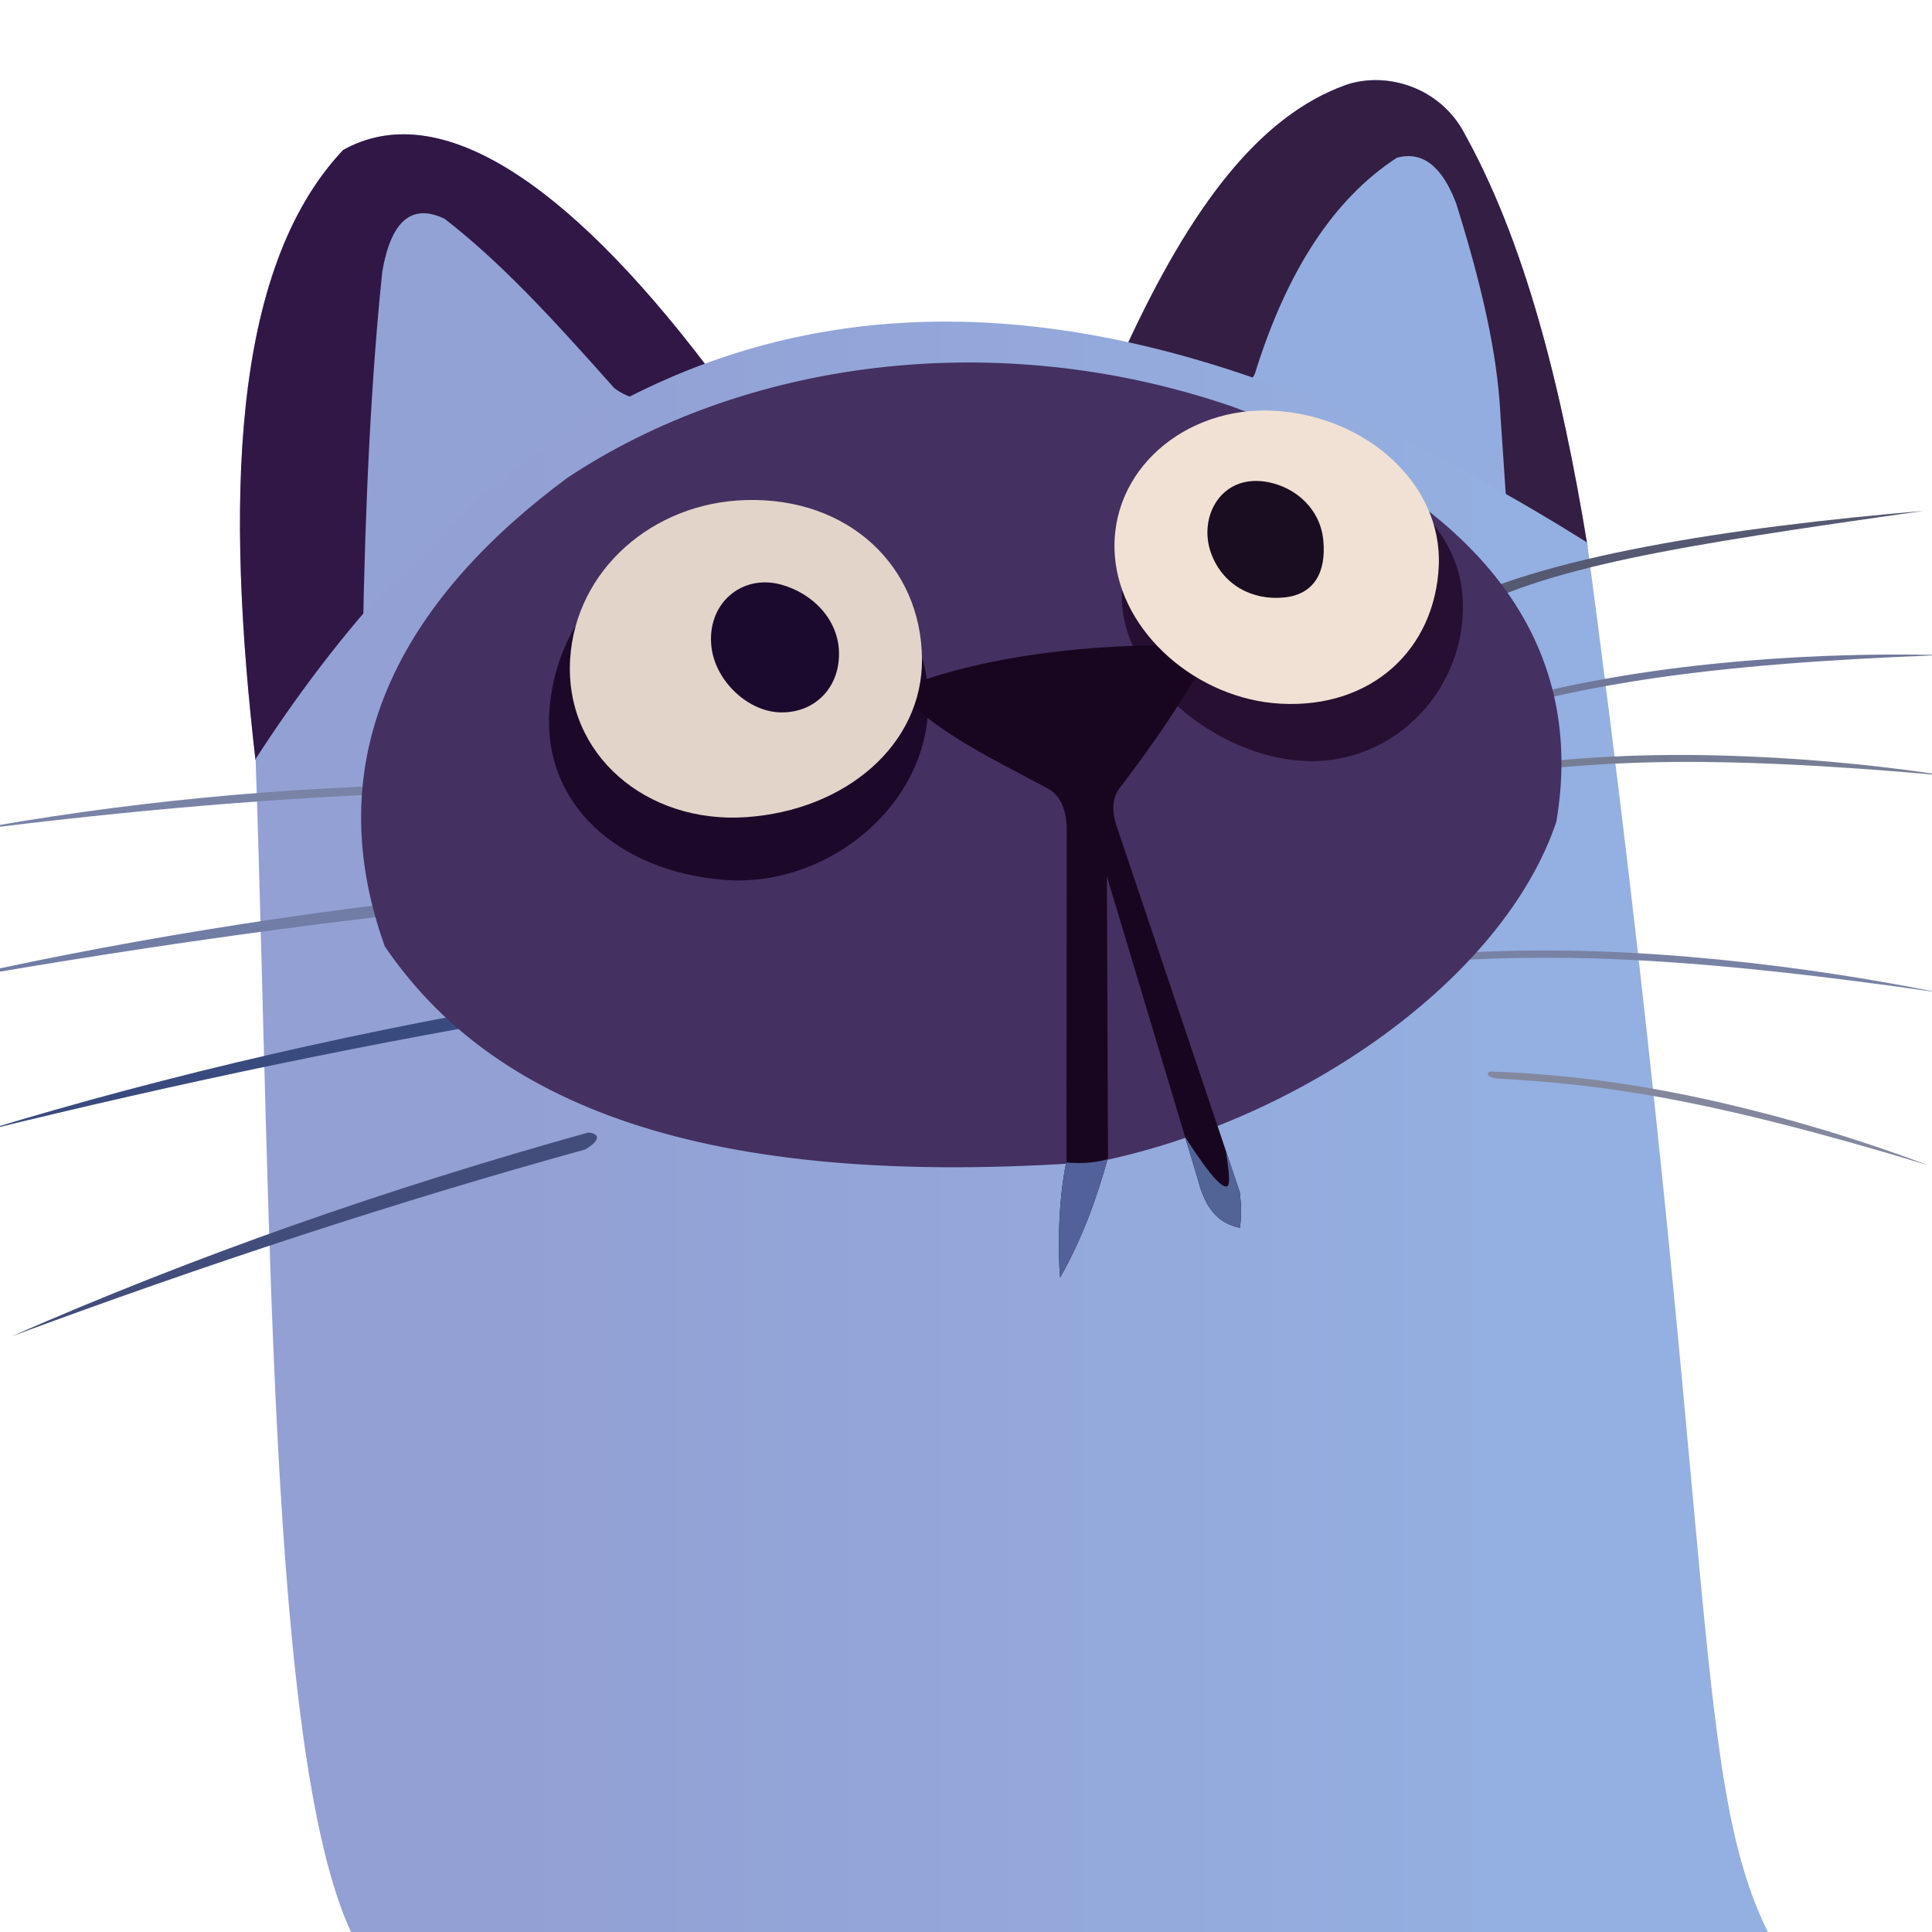
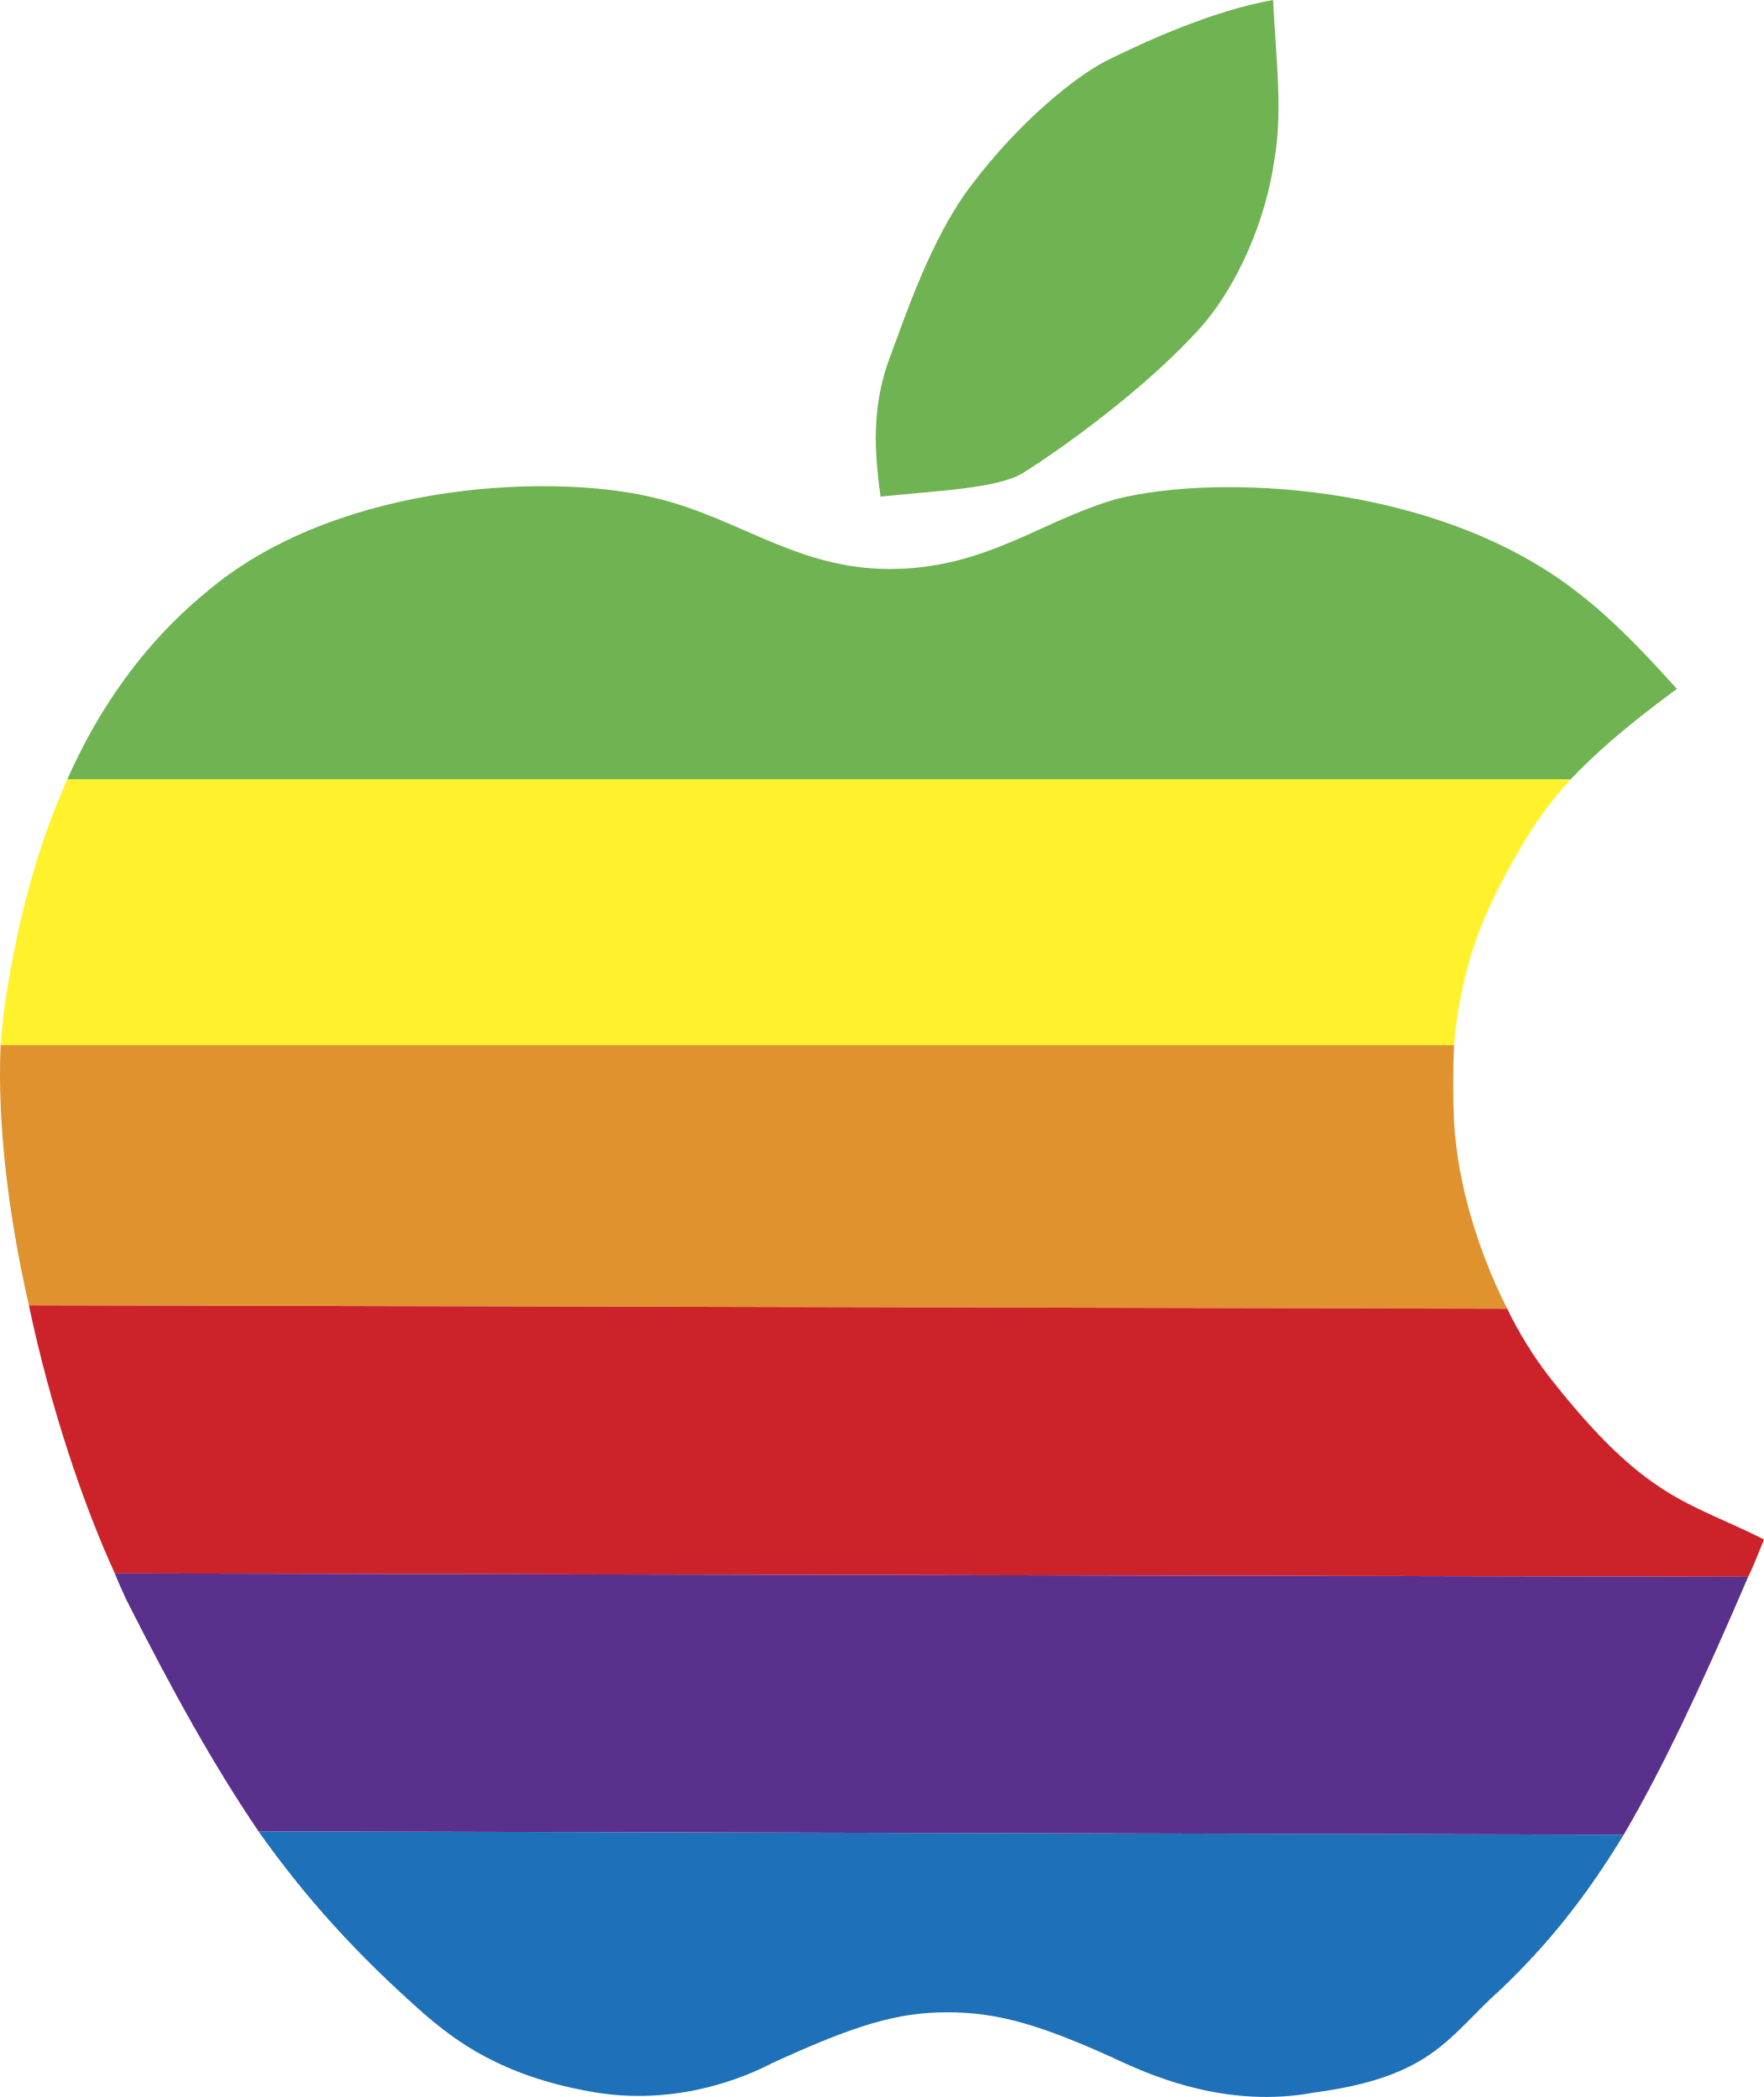
- <svg xmlns="http://www.w3.org/2000/svg" width="100%" height="100%" viewBox="0 0 240 240" version="1.1" xml:space="preserve" style="fill-rule:evenodd;clip-rule:evenodd;stroke-linejoin:round;stroke-miterlimit:2;">
-   <g id="cat">
-     <g id="ears">
-       <path id="right-ear" d="M181.604,16.013C178.335,10.512 171.731,8.87 166.983,10.628C156.528,14.48 148,25.38 139.64,43.652L197.221,67.907C193.966,48.107 189.464,29.907 181.604,16.013Z" style="fill:rgb(148,173,224);" />
-       <g>
-         <clipPath id="_clip1">
-           <path d="M181.604,16.013C178.335,10.512 171.731,8.87 166.983,10.628C156.528,14.48 148,25.38 139.64,43.652L197.221,67.907C193.966,48.107 189.464,29.907 181.604,16.013Z" />
-         </clipPath>
-         <g clip-path="url(#_clip1)">
-           <path d="M198.639,70.426C213.244,53.741 188.504,0.802 166.466,7.428C153.477,11.11 145.281,26.592 139.875,42.879L153.035,47.152C153.94,47.518 155.422,47.74 155.907,46.356C159.82,33.784 165.62,24.726 173.529,19.594C176.774,18.71 179.188,20.755 180.897,25.285C184.932,38.172 186.109,45.796 186.404,51.799L187.418,66.775L198.639,70.426Z" style="fill:rgb(52,30,68);" />
-         </g>
-       </g>
-       <path id="left-ear" d="M87.689,45.356C70.202,22.402 54.407,12.065 42.626,18.631C28.491,33.612 28.121,63.094 31.739,94.408L60.218,66.813L81.398,49.998C84.915,50.591 87.463,48.42 87.689,45.356Z" style="fill:rgb(146,162,213);" />
-       <g>
-         <clipPath id="_clip2">
-           <path d="M87.689,45.356C70.202,22.402 54.407,12.065 42.626,18.631C28.491,33.612 28.121,63.094 31.739,94.408L60.218,66.813L81.398,49.998C84.915,50.591 87.463,48.42 87.689,45.356Z" />
-         </clipPath>
-         <g clip-path="url(#_clip2)">
-           <path d="M83.565,25.15L41.247,12.107C25.504,40.349 17.709,66.781 29.219,98.093L45.064,79.969C45.352,62.36 46.126,46.791 47.492,33.707C48.571,27.531 51.089,25.182 55.243,27.187C62.042,32.463 68.14,39.013 76.311,48.216C78.034,49.534 80.849,50.232 83.202,50.018C87.395,49.283 87.523,47.177 87.615,45.512L83.565,25.15Z" style="fill:rgb(49,23,70);" />
-         </g>
-       </g>
-     </g>
-     <g id="head" transform="matrix(1,0,0,1,16.1664,-10.2357)">
-       <path d="M180.988,77.621C109.814,32.995 55.113,43.405 15.586,104.514C17.625,163.949 17.128,235.745 29.255,253.482L203.63,250.592C193.71,231.103 197.493,201.711 180.988,77.621Z" style="fill:url(#_Linear3);" />
-     </g>
-     <g id="bear">
-       <g id="right">
-         <g transform="matrix(0.854502,0.406043,-0.42919,0.903214,60.8344,-7.87123)">
-           <path d="M239.866,61.155C229.897,61.951 220.522,63.35 211.846,65.158C201.569,67.299 192.174,70.077 182.562,74.008C182.233,74.454 182.628,74.756 183.654,74.473C196.178,69.637 209.118,65.513 239.866,61.155Z" style="fill:rgb(131,136,158);" />
-         </g>
-         <g transform="matrix(1.0676,0.295323,-0.266611,0.963804,0.950341,-6.50808)">
-           <path d="M239.866,61.155C229.897,61.951 220.522,63.35 211.846,65.158C201.569,67.299 192.174,70.077 182.562,74.008C182.233,74.454 182.628,74.756 183.654,74.473C196.178,69.637 209.118,65.513 239.866,61.155Z" style="fill:rgb(120,130,165);" />
-         </g>
-         <g transform="matrix(0.973428,0.228992,-0.228992,0.973428,22.3964,-18.0889)">
-           <path d="M239.866,61.155C229.897,61.951 220.522,63.35 211.846,65.158C201.569,67.299 192.174,70.077 182.562,74.008C182.233,74.454 182.628,74.756 183.654,74.473C196.178,69.637 209.118,65.513 239.866,61.155Z" style="fill:rgb(118,126,149);" />
-         </g>
-         <g transform="matrix(0.994633,0.10347,-0.10347,0.994633,8.89736,-4.26857)">
-           <path d="M239.866,61.155C229.897,61.951 220.522,63.35 211.846,65.158C201.569,67.299 192.174,70.077 182.562,74.008C182.233,74.454 182.628,74.756 183.654,74.473C196.178,69.637 209.118,65.513 239.866,61.155Z" style="fill:rgb(111,119,155);" />
-         </g>
-         <g transform="matrix(1,0,0,1,-0.48807,0.573077)">
-           <path d="M239.457,62.888C215.462,64.931 191.528,68.59 179.561,75.217C179.251,76.099 180.498,76.525 181.197,76.188C192.074,69.872 208.709,67.245 239.457,62.888Z" style="fill:rgb(85,89,114);" />
-         </g>
-       </g>
-       <g id="left">
-         <g transform="matrix(1,0,0,1,1.52948,0.100592)">
-           <path d="M71.467,140.608C46.512,147.57 22.742,155.882 -0.118,165.916C24.017,156.97 47.805,149.145 71.17,142.689C73.709,141.174 72.332,140.557 71.467,140.608Z" style="fill:rgb(66,77,123);" />
-         </g>
-         <g transform="matrix(0.99637,0.0851325,-0.0776816,0.909167,10.8729,-10.3261)">
-           <path d="M71.467,140.608C46.512,147.57 22.742,155.882 -0.118,165.916C24.017,156.97 47.805,149.145 71.17,142.689C73.709,141.174 72.332,140.557 71.467,140.608Z" style="fill:rgb(57,74,126);" />
-         </g>
-         <g transform="matrix(0.93641,0.118373,-0.0991583,0.78441,8.00261,-7.94858)">
-           <path d="M71.467,140.608C46.512,147.57 22.742,155.882 -0.118,165.916C24.017,156.97 47.805,149.145 71.17,142.689C73.709,141.174 72.332,140.557 71.467,140.608Z" style="fill:rgb(113,125,165);" />
-         </g>
-         <g transform="matrix(0.824699,0.0838524,-0.0475662,0.46782,3.55362,25.6472)">
-           <path d="M71.467,140.608C46.406,145.736 22.647,154.228 -0.118,165.916C23.89,156.062 47.657,148.083 71.17,142.689C73.709,141.174 72.332,140.557 71.467,140.608Z" style="fill:rgb(121,131,166);" />
-         </g>
-       </g>
-     </g>
-     <g id="face" transform="matrix(1,0,0,1,16.1664,-10.2357)">
-       <g id="face1" transform="matrix(1,0,0,1,-16.1664,10.2357)">
-         <path d="M153.056,50.498C123.546,40.378 92.261,44.857 70.431,59.394C51.33,73.552 38.869,92.733 47.81,117.577C60.823,136.685 86.431,148.031 136.509,144.294C161.69,139.12 186.77,121.608 193.332,102.089C196.785,81.822 186.602,62.909 153.056,50.498Z" style="fill:rgb(68,48,97);" />
-       </g>
-       <g id="left1" transform="matrix(1.6214,0,0,2.04009,-63.6404,-101.091)">
-         <path d="M85.581,87.211C93.261,87.211 99.813,90.72 100.374,96.579C101.019,103.315 92.843,108.664 84.763,108.146C76.594,107.623 70.71,103.483 71.398,97.583C72.079,91.737 77.901,87.211 85.581,87.211Z" style="fill:rgb(28,9,42);" />
-       </g>
-       <g id="right1" transform="matrix(1,0,0,1.4948,-17.6275,-15.746)">
-         <path d="M160.42,55.187C171.314,55.187 182.343,59.965 183.132,66.866C183.987,74.344 174.941,81.021 163.397,80.616C152.51,80.234 140.812,73.848 140.812,66.902C140.812,59.957 149.527,55.187 160.42,55.187Z" style="fill:rgb(38,15,49);" />
-       </g>
-       <g id="nose" transform="matrix(1,0,0,1,-16.1664,10.2357)">
-         <path d="M145.483,80.164C132.669,80.105 120.256,82.077 111.877,85.559C112.209,85.912 112.328,86.66 112.694,87.006C117.49,91.536 122.995,94.104 130.178,97.963C131.723,98.811 132.362,100.45 132.515,102.51L132.481,144.266C131.377,149.352 131.43,156.068 131.695,158.701C134.542,153.667 136.266,148.719 137.643,143.797L137.498,108.831L148.822,146.589C149.898,150.78 151.841,152.055 154.022,152.527C154.251,151.029 154.176,149.555 154.01,148.088L138.757,102.76C138.044,100.735 138.101,98.93 139.406,97.481C143.593,91.961 147.03,86.877 149.482,82.365L145.483,80.164Z" style="fill:rgb(24,6,32);" />
-         <g>
-           <clipPath id="_clip4">
-             <path d="M145.483,80.164C132.669,80.105 120.256,82.077 111.877,85.559C112.209,85.912 112.328,86.66 112.694,87.006C117.49,91.536 122.995,94.104 130.178,97.963C131.723,98.811 132.362,100.45 132.515,102.51L132.481,144.266C131.377,149.352 131.43,156.068 131.695,158.701C134.542,153.667 136.266,148.719 137.643,143.797L137.498,108.831L148.822,146.589C149.898,150.78 151.841,152.055 154.022,152.527C154.251,151.029 154.176,149.555 154.01,148.088L138.757,102.76C138.044,100.735 138.101,98.93 139.406,97.481C143.593,91.961 147.03,86.877 149.482,82.365L145.483,80.164Z" />
-           </clipPath>
-           <g clip-path="url(#_clip4)">
-             <g transform="matrix(3.07859,0,0,0.970462,-266.457,3.52496)">
-               <path d="M131.944,143.948C130.864,145.561 129.77,145.476 128.676,144.728L128.613,159.536L130.168,161.7L131.944,143.948Z" style="fill:rgb(82,97,154);" />
-             </g>
-             <g transform="matrix(1,0,0,1,-0.35891,-2.43485)">
-               <path d="M152.517,143.298C152.094,143.487 153.664,149.667 152.743,149.824C151.524,150.03 148.11,144.416 147.431,143.479L144.146,158.731L158.337,158.731L152.517,143.298Z" style="fill:rgb(82,100,150);" />
-             </g>
-           </g>
-         </g>
-       </g>
-       <g id="left-eye" transform="matrix(1.31136,0,0,1.56106,-51.1509,-51.2497)">
-         <path d="M97.354,79.179C107.112,78.958 113.929,84.474 114.017,91.796C114.099,98.626 106.822,103.869 97.354,104.413C87.91,104.956 80.108,99.423 80.69,91.796C81.224,84.787 88.455,79.38 97.354,79.179Z" style="fill:rgb(226,212,201);" />
-         <g>
-           <clipPath id="_clip5">
-             <path d="M97.354,79.179C107.112,78.958 113.929,84.474 114.017,91.796C114.099,98.626 106.822,103.869 97.354,104.413C87.91,104.956 80.108,99.423 80.69,91.796C81.224,84.787 88.455,79.38 97.354,79.179Z" />
-           </clipPath>
-           <g clip-path="url(#_clip5)">
-             <g transform="matrix(1.21215,0,0,0.942574,-22.8022,6.14773)">
-               <path d="M101.833,84.61C104.334,85.336 106.389,87.596 106.389,90.468C106.389,93.341 104.517,95.409 101.912,95.409C99.308,95.409 96.751,92.785 96.425,89.931C96.006,86.259 98.76,83.718 101.833,84.61Z" style="fill:rgb(27,10,46);" />
-             </g>
-           </g>
-         </g>
-       </g>
-       <g id="right-eye" transform="matrix(1.40178,0,0,1.36785,-82.1025,-29.9245)">
-         <path d="M159.967,66.664C168.173,67.147 174.869,73.367 174.539,80.754C174.201,88.333 168.593,93.713 160.531,93.267C153.098,92.855 146.354,86.797 145.835,79.853C145.257,72.121 152.055,66.198 159.967,66.664Z" style="fill:rgb(241,225,212);" />
-         <g>
-           <clipPath id="_clip6">
-             <path d="M159.967,66.664C168.173,67.147 174.869,73.367 174.539,80.754C174.201,88.333 168.593,93.713 160.531,93.267C153.098,92.855 146.354,86.797 145.835,79.853C145.257,72.121 152.055,66.198 159.967,66.664Z" />
-           </clipPath>
-           <g clip-path="url(#_clip6)">
-             <g transform="matrix(1.25066,0,0,1.06499,-41.3397,3.32284)">
-               <path d="M160.598,65.581C162.534,66.072 164.221,67.885 164.431,70.522C164.646,73.238 163.791,75.133 161.666,75.396C159.435,75.672 157.326,74.37 156.49,71.662C155.513,68.498 157.235,64.729 160.598,65.581Z" style="fill:rgb(26,13,33);" />
-             </g>
-           </g>
-         </g>
-       </g>
-     </g>
+ <svg xmlns="http://www.w3.org/2000/svg" width="2103" height="2500" viewBox="0 0 112.285 133.477">
+   <g fill-rule="evenodd" clip-rule="evenodd">
+     <path d="M103.357 116.784c-2.448 4.032-4.896 7.056-7.848 9.863-3.312 2.952-4.248 5.544-11.88 6.553-5.4 1.008-10.08-1.009-11.88-1.8-5.4-2.521-8.209-3.312-11.448-3.312-3.168 0-5.832.792-11.16 3.24-1.656.863-6.12 2.808-11.592 1.8-5.616-1.008-8.496-3.168-10.584-4.968-4.32-3.816-7.56-7.416-10.512-11.592l86.904.216z" fill="#1e71b8" />
+     <path d="M4.286 49.608c2.52-5.688 5.832-9.504 9.144-12.168 8.424-6.912 22.176-7.344 28.512-5.688 5.184 1.296 8.856 4.464 14.688 4.464 6.12 0 9.647-3.096 14.472-4.464 6.336-1.584 20.16-1.08 29.16 5.832 2.664 2.016 5.111 4.752 6.479 6.264-3.239 2.376-5.184 4.104-6.768 5.76H4.286z" fill="#6fb353" />
+     <path d="M99.974 49.608c-1.512 1.656-2.592 3.24-3.816 5.472-1.439 2.592-3.168 6.12-3.6 11.448H.038c.072-.864.144-1.8.288-2.736.864-5.688 2.232-10.368 3.96-14.184h95.688z" fill="#fff22d" />
+     <path d="M92.558 66.528a55.508 55.508 0 0 0 0 4.896c.216 3.96 1.584 8.352 3.384 11.88l-94.104-.216C.542 77.4-.178 71.568.038 66.528h92.52z" fill="#e0922f" />
+     <path d="M95.941 83.304a24.623 24.623 0 0 0 2.664 4.32c6.192 7.92 8.856 7.92 13.68 10.368-.359.863-.647 1.656-1.008 2.376L7.31 100.152C5.294 95.76 3.206 89.568 1.838 83.088l94.103.216z" fill="#cc2229" />
+     <path d="M111.277 100.368c-3.023 7.056-5.472 12.239-7.92 16.416l-86.903-.216c-2.88-4.248-5.472-8.929-8.424-14.761-.216-.504-.504-1.08-.72-1.655l103.967.216z" fill="#5a308d" />
+     <path d="M81.109 10.224c-.504 3.6-2.304 8.208-5.184 11.16-3.097 3.312-7.92 6.912-10.801 8.712-1.584 1.008-5.688 1.152-9.071 1.512-.432-3.024-.504-5.616.432-8.424 1.224-3.312 2.809-8.064 5.328-11.376 3.096-4.104 6.624-6.912 8.568-7.92C72.974 2.592 77.294.648 81.037 0c.145 3.312.649 7.056.072 10.224z" fill="#6fb353" />
  </g>
-   <defs>
-     <linearGradient id="_Linear3" x1="0" y1="0" x2="1" y2="0" gradientUnits="userSpaceOnUse" gradientTransform="matrix(123.142,-0.695889,0.695889,123.142,47.7007,203.768)">
-       <stop offset="0" style="stop-color:rgb(147,160,212);stop-opacity:1" />
-       <stop offset="1" style="stop-color:rgb(148,175,225);stop-opacity:1" />
-     </linearGradient>
-   </defs>
</svg>
